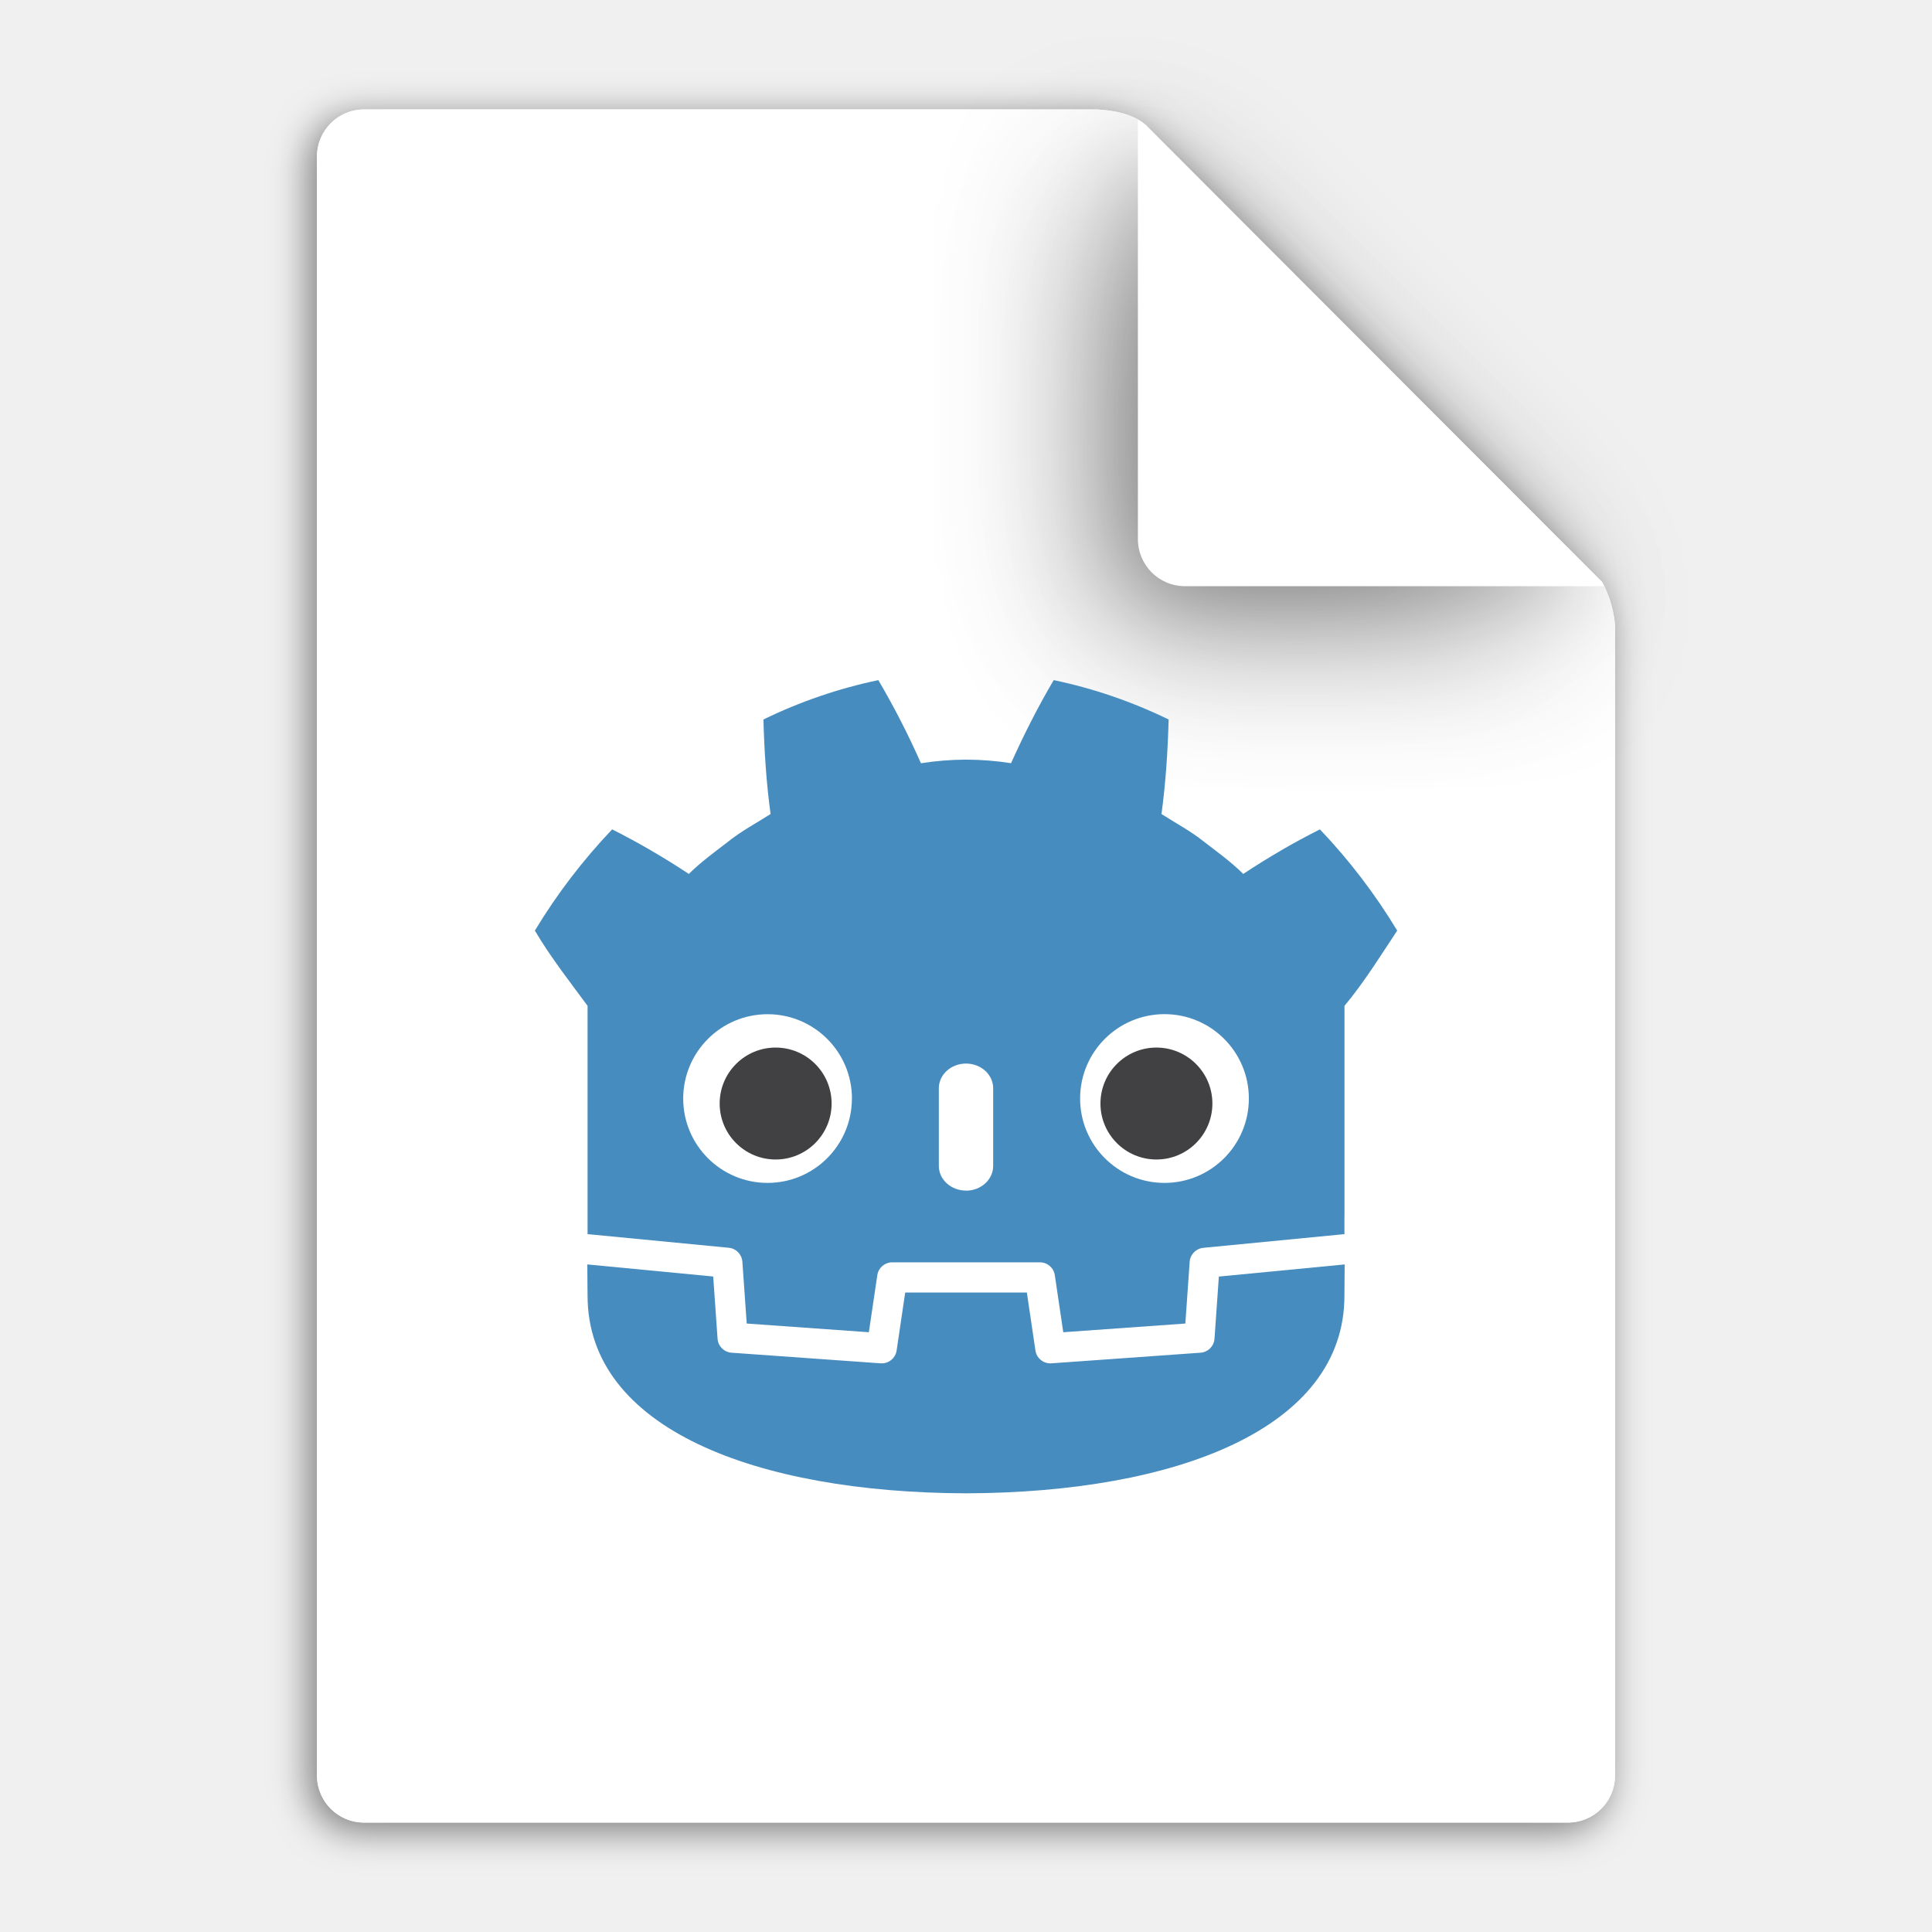
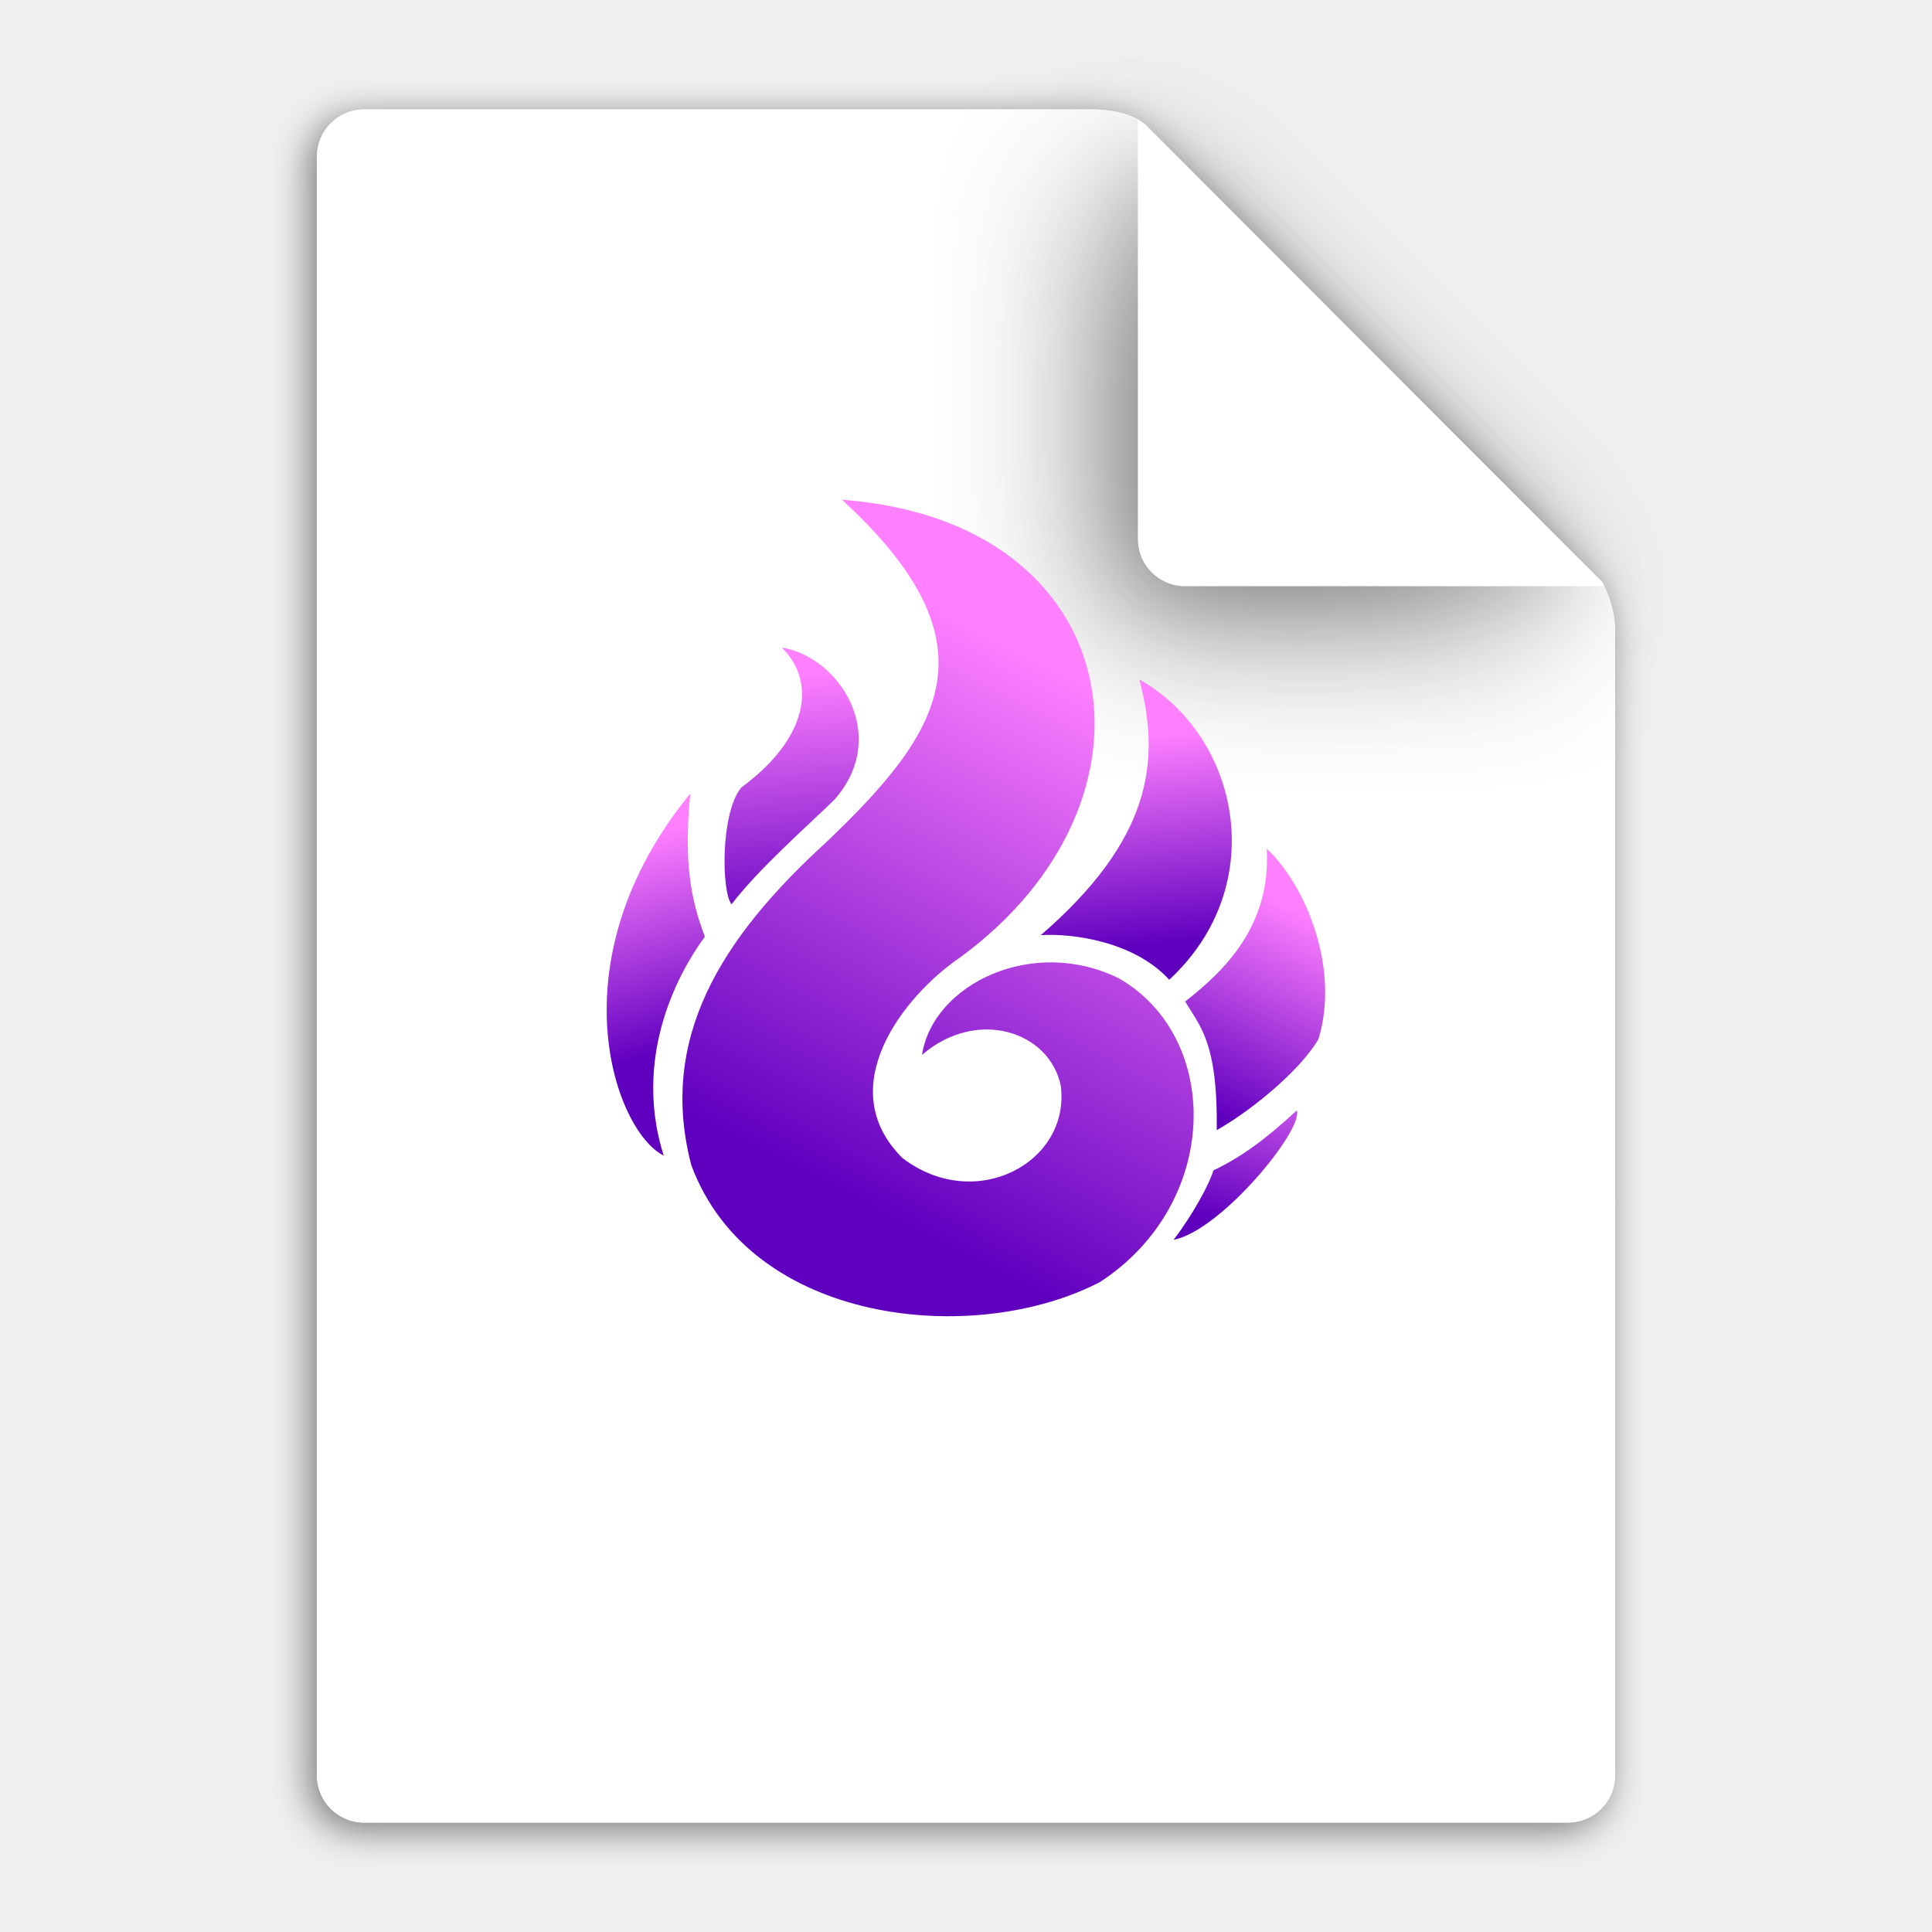
<svg xmlns="http://www.w3.org/2000/svg" xmlns:xlink="http://www.w3.org/1999/xlink" width="32" height="32">
  <defs>
    <filter id="d" width="1.076" height="1.057" x="-.041" y="-.026" color-interpolation-filters="sRGB">
      <feFlood flood-color="#000" flood-opacity=".502" result="flood" />
      <feGaussianBlur in="SourceGraphic" result="blur" stdDeviation="10" />
      <feOffset dx="-4" dy="4" in="blur" result="offset" />
      <feComposite in="flood" in2="offset" operator="in" result="comp1" />
      <feComposite in="SourceGraphic" in2="comp1" result="comp2" />
    </filter>
    <filter id="e" width="1.824" height="1.821" x="-.44" y="-.383" color-interpolation-filters="sRGB">
      <feFlood flood-color="#000" flood-opacity=".502" result="flood" />
      <feGaussianBlur in="SourceGraphic" result="blur" stdDeviation="20" />
      <feOffset dx="-10" dy="10" in="blur" result="offset" />
      <feComposite in="flood" in2="offset" operator="in" result="comp1" />
      <feComposite in="SourceGraphic" in2="comp1" result="fbSourceGraphic" />
      <feColorMatrix in="fbSourceGraphic" result="fbSourceGraphicAlpha" values="0 0 0 -1 0 0 0 0 -1 0 0 0 0 -1 0 0 0 0 1 0" />
      <feFlood flood-color="#000" flood-opacity=".2" result="flood" />
      <feGaussianBlur in="fbSourceGraphic" result="blur" stdDeviation="20" />
      <feOffset dx="-4" dy="4" in="blur" result="offset" />
      <feComposite in="flood" in2="offset" operator="in" result="comp1" />
      <feComposite in="fbSourceGraphic" in2="comp1" result="comp2" />
    </filter>
    <filter id="a" width="1.076" height="1.057" x="-.041" y="-.026" color-interpolation-filters="sRGB">
      <feFlood flood-color="#000" flood-opacity=".502" result="flood" />
      <feGaussianBlur in="SourceGraphic" result="blur" stdDeviation="10" />
      <feOffset dx="-4" dy="4" in="blur" result="offset" />
      <feComposite in="flood" in2="offset" operator="in" result="comp1" />
      <feComposite in="SourceGraphic" in2="comp1" result="comp2" />
    </filter>
    <filter id="b" width="2.262" height="2.261" x="-.68" y="-.582" color-interpolation-filters="sRGB">
      <feFlood flood-color="#000" flood-opacity=".4" result="flood" />
      <feGaussianBlur in="SourceGraphic" result="blur" stdDeviation="40" />
      <feOffset dx="-20" dy="20" in="blur" result="offset" />
      <feComposite in="flood" in2="offset" operator="in" result="comp1" />
      <feComposite in="SourceGraphic" in2="comp1" result="fbSourceGraphic" />
      <feColorMatrix in="fbSourceGraphic" result="fbSourceGraphicAlpha" values="0 0 0 -1 0 0 0 0 -1 0 0 0 0 -1 0 0 0 0 1 0" />
      <feFlood flood-color="#000" flood-opacity=".2" result="flood" />
      <feGaussianBlur in="fbSourceGraphic" result="blur" stdDeviation="20" />
      <feOffset dx="-4" dy="4" in="blur" result="offset" />
      <feComposite in="flood" in2="offset" operator="in" result="comp1" />
      <feComposite in="fbSourceGraphic" in2="comp1" result="comp2" />
    </filter>
    <path id="c" fill="none" d="M0 0H1024V1024H0z" />
  </defs>
  <path fill="#fff" d="m 193,58 c -13.85,-6.8e-5 -25,11.15 -25,25 v 858 c 0,13.85 11.15,25 25,25 h 638 c 13.85,0 25,-11.15 25,-25 0,0 -0.004,-609.403 -0.006,-609.404 -0.011,-0.54 -0.49,-11.635 -6.799,-23.109 L 727.166,186.282 607.137,66.078 C 600.033,60.162 590.478,58.524 581.41,58.002 Z" filter="url(#a)" transform="scale(.03125)" />
  <path fill="#fff" d="m 603.107,63.297 c -6.476,-3.684 -14.251,-4.866 -21.697,-5.295 L 193,58 c -13.85,-6.8e-5 -25,11.15 -25,25 v 858 c 0,13.85 11.15,25 25,25 h 638 c 13.85,0 25,-11.15 25,-25 0,0 -0.004,-609.403 -0.006,-609.404 -0.011,-0.505 -0.431,-10.253 -5.654,-20.904 H 628.107 c -13.85,0 -25,-11.15 -25,-25 z" transform="scale(.03125)" />
  <path fill="#fff" d="M 603.107,63.297 V 285.691 c 0,13.85 11.15,25 25,25 h 222.232 c -0.359,-0.732 -0.739,-1.468 -1.145,-2.205 L 727.166,186.281 607.137,66.078 c -1.27,-1.058 -2.619,-1.979 -4.029,-2.781 z" filter="url(#b)" transform="scale(.03125)" />
  <use xlink:href="#c" stroke-width=".8" transform="scale(.03125)" />
-   <g stroke-width=".32">
-     <path fill="#fff" d="m22.268 20.443s-.02-.128-.033-.127l-2.318.224a.377.377 0 0 0 -.34.35l-.064.912-1.793.128-.122-.827a.38.38 0 0 0 -.374-.323h-2.447a.38.38 0 0 0 -.374.323l-.122.827-1.793-.128-.064-.913a.377.377 0 0 0 -.34-.35l-2.32-.223c-.011-.001-.02.127-.032.127l-.003.501 1.964.317.064.921a.38.38 0 0 0 .35.35l2.47.177h.028a.38.38 0 0 0 .373-.322l.125-.851h1.795l.125.851a.38.38 0 0 0 .4.322l2.471-.176a.38.38 0 0 0 .35-.351l.064-.92 1.964-.32z" />
-     <path fill="#478cbf" d="m9.732 16.66v3.783h.02l2.32.224c.121.012.215.11.224.231l.072 1.024 2.023.144.14-.945c.018-.122.123-.212.246-.213h2.447c.124 0.0.229.091.247.213l.14.945 2.022-.144.072-1.024c.009-.121.104-.218.225-.23l2.318-.225h.02v-.302h.001v-3.481c.337-.404.624-.873.873-1.246-.364-.604-.794-1.166-1.28-1.677-.44.22-.867.472-1.27.738-.202-.2-.43-.364-.653-.536-.22-.176-.466-.305-.701-.456.07-.52.104-1.032.118-1.566-.605-.295-1.244-.514-1.903-.652-.26.438-.499.913-.707 1.376-.245-.039-.492-.058-.74-.059h-.01c-.249.001-.497.021-.742.06-.209-.472-.444-.932-.706-1.377-.659.138-1.298.357-1.903.652.014.534.048 1.046.118 1.566-.235.15-.482.28-.701.456-.223.172-.451.336-.653.536-.403-.266-.83-.517-1.27-.738-.486.511-.916 1.073-1.28 1.677.27.457.608.884.873 1.246z" />
-     <path fill="#478cbf" d="m20.188 21.144-.072 1.029a.25.25 0 0 1 -.231.232l-2.47.176a.25.25 0 0 1 -.265-.213l-.142-.96h-2.015l-.142.96a.25.25 0 0 1 -.265.213l-2.47-.176a.25.25 0 0 1 -.231-.232l-.072-1.03-2.085-.2c0 .224.004.47.004.518 0 2.203 2.793 3.261 6.264 3.273h.009c3.47-.012 6.263-1.07 6.263-3.273l.004-.518z" />
-     <path fill="#fff" d="m14.11 18.195a1.397 1.397 0 1 1 -2.794.001 1.397 1.397 0 0 1 2.795 0" />
-     <path fill="#414042" d="m13.774 18.278a.927.927 0 1 1 -1.854 0 .927.927 0 0 1 1.854 0" />
-     <path fill="#fff" d="m16 19.72c-.248 0-.45-.183-.45-.409v-1.286c0-.226.202-.409.45-.409.249 0 .45.183.45.409v1.286c0 .226-.201.41-.45.41m1.89-1.526a1.397 1.397 0 1 0 2.795 0 1.397 1.397 0 0 0 -2.795 0" />
-     <path fill="#414042" d="m18.227 18.278a.927.927 0 1 0 1.854 0 .927.927 0 0 0 -1.854 0" />
-   </g>
  <path fill="#fff" d="m 193,58 c -13.85,0 -25,11.15 -25,25 v 858 c 0,13.85 11.15,25 25,25 h 638 c 13.85,0 25,-11.15 25,-25 V 321.598 c -0.002,-6.7e-4 -0.004,-0.001 -0.006,-0.002 -0.08,-3.75 -0.372,-8.5 -2.77,-10.904 L 603.107,59.865 v 0.008 C 600.006,58.6 596.707,57.972 593.41,58.002 V 58 Z" filter="url(#d)" transform="matrix(.03125 0 0 .02553 -485 .923)" />
  <path fill="#fff" d="m 603.107,59.865 v 225.826 c 0,13.85 11.15,25 25,25 H 853.225 C 781.488,238.955 688.606,145.364 603.107,59.865 Z" filter="url(#e)" transform="matrix(.03125 0 0 .02553 -485 .923)" />
  <use xlink:href="#c" stroke-width=".8" transform="matrix(.03125 0 0 .02553 -485 .923)" />
+   <g transform="translate(8.64 7.68) scale(0.014375)">
+     <defs>
+       <linearGradient xlink:href="#blzA" id="blzB" x1="345.488" x2="326.393" y1="537.545" y2="278.277" gradientTransform="translate(25.645)" gradientUnits="userSpaceOnUse" />
+       <linearGradient id="blzA">
+         <stop offset="0" stop-color="#6000bf" />
+         <stop offset="1" stop-color="#ff80ff" />
+       </linearGradient>
+       <linearGradient xlink:href="#blzA" id="blzC" x1="628.385" x2="605.516" y1="554.552" y2="345.675" gradientTransform="translate(25.645)" gradientUnits="userSpaceOnUse" />
+       <linearGradient xlink:href="#blzA" id="blzD" x1="711.173" x2="813.123" y1="702.796" y2="513.799" gradientTransform="translate(25.645)" gradientUnits="userSpaceOnUse" />
+       <linearGradient xlink:href="#blzA" id="blzE" x1="263.133" x2="199.507" y1="648.504" y2="445.445" gradientTransform="translate(25.645)" gradientUnits="userSpaceOnUse" />
+       <linearGradient xlink:href="#blzA" id="blzF" x1="760.851" x2="818.785" y1="829.706" y2="638.514" gradientTransform="translate(25.645)" gradientUnits="userSpaceOnUse" />
+       <linearGradient xlink:href="#blzA" id="blzG" x1="447.231" x2="722.686" y1="825.105" y2="341.161" gradientTransform="translate(25.645)" gradientUnits="userSpaceOnUse" />
+     </defs>
+     <g color="#000" paint-order="markers stroke fill">
+       <path fill="url(#blzB)" d="m 333.041,390.832 c 60.956,-49.645 68.888,-106.282 36.834,-141.001 52.955,9.639 98.778,89.197 48.017,153.006 -26.657,28.88 -68.133,68.803 -93.604,105.416 -9.271,-12.442 -10.125,-91.913 8.753,-117.421 z" style="-inkscape-stroke:none" transform="matrix(1.26737 0 0 1.14468 -169.116 -74.144)" />
+       <path fill="url(#blzC)" d="m 605.468,539.317 c 99.495,-95.417 109.652,-174.007 89.512,-257.379 90.54,56.344 120.323,206.655 27.218,302.306 -32.452,-39.308 -89.422,-46.801 -116.73,-44.926 z" style="-inkscape-stroke:none" transform="matrix(1.26737 0 0 1.14468 -169.116 -74.144)" />
+       <path fill="url(#blzD)" d="m 765.397,735.61 c 1.027,-90.005 -16.07,-105.169 -28.652,-129.511 34.981,-30.439 78.22,-75.638 74.074,-153.8 36.265,37.795 66.663,121.656 46.942,191.96 -14.859,28.349 -56.524,68.798 -92.364,91.35 z" style="-inkscape-stroke:none" transform="matrix(1.26737 0 0 1.14468 -169.116 -74.144)" />
+       <path fill="url(#blzE)" d="m 286.772,396.801 c -5.933,67.162 -0.014,105.765 13.279,144.12 C 286.963,560.259 230.933,650.697 262.607,761.242 218.558,737.233 161.826,566.002 286.772,396.801 Z" style="-inkscape-stroke:none" transform="matrix(1.26737 0 0 1.14468 -169.116 -74.144)" />
+       <path fill="url(#blzF)" d="m 726.132,846.03 c 17.736,-25.59 32.55,-56.278 36.255,-69.905 25.026,-13.294 46.489,-30.414 75.78,-60.351 6.376,19.042 -68.605,120.855 -112.035,130.255 z" style="-inkscape-stroke:none" transform="matrix(1.26737 0 0 1.14468 -169.116 -74.144)" />
+       <path fill="url(#blzG)" d="m 287.624,770.662 c -29.781,-126.684 26.211,-227.139 122.275,-324.391 105.332,-111.102 158.665,-199.02 14.749,-345.209 261.967,21.801 302.853,302.608 107.166,460.898 -51.666,39.082 -116.359,131.072 -52.202,201.699 66.221,56.081 152.881,4.625 143.984,-72.616 C 613.313,635.784 547.105,612.403 497.426,659.869 507.381,588.255 598.947,539.692 677.165,583.255 770.053,643.46 769.049,809.072 659.32,888.466 545.235,954.136 341.346,931.823 287.624,770.662 Z" style="-inkscape-stroke:none" transform="matrix(1.26737 0 0 1.14468 -169.116 -74.144)" />
+     </g>
+   </g>
</svg>
